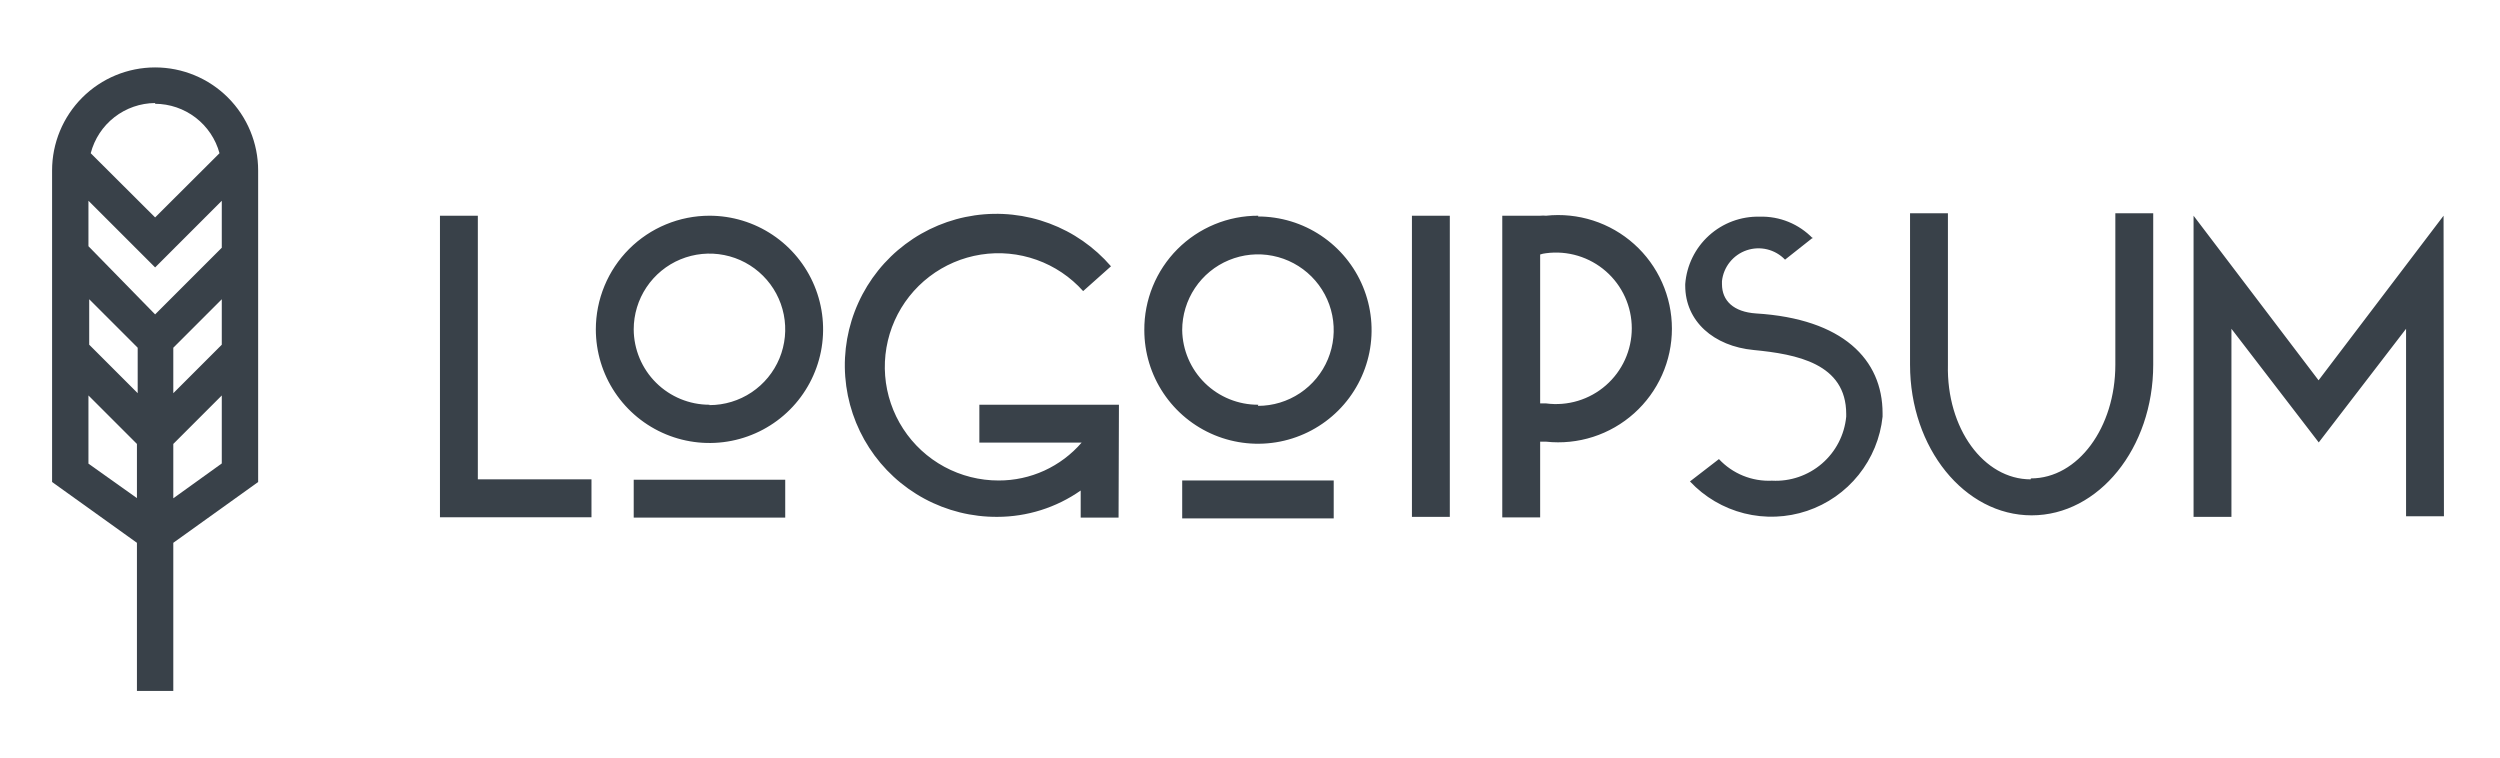
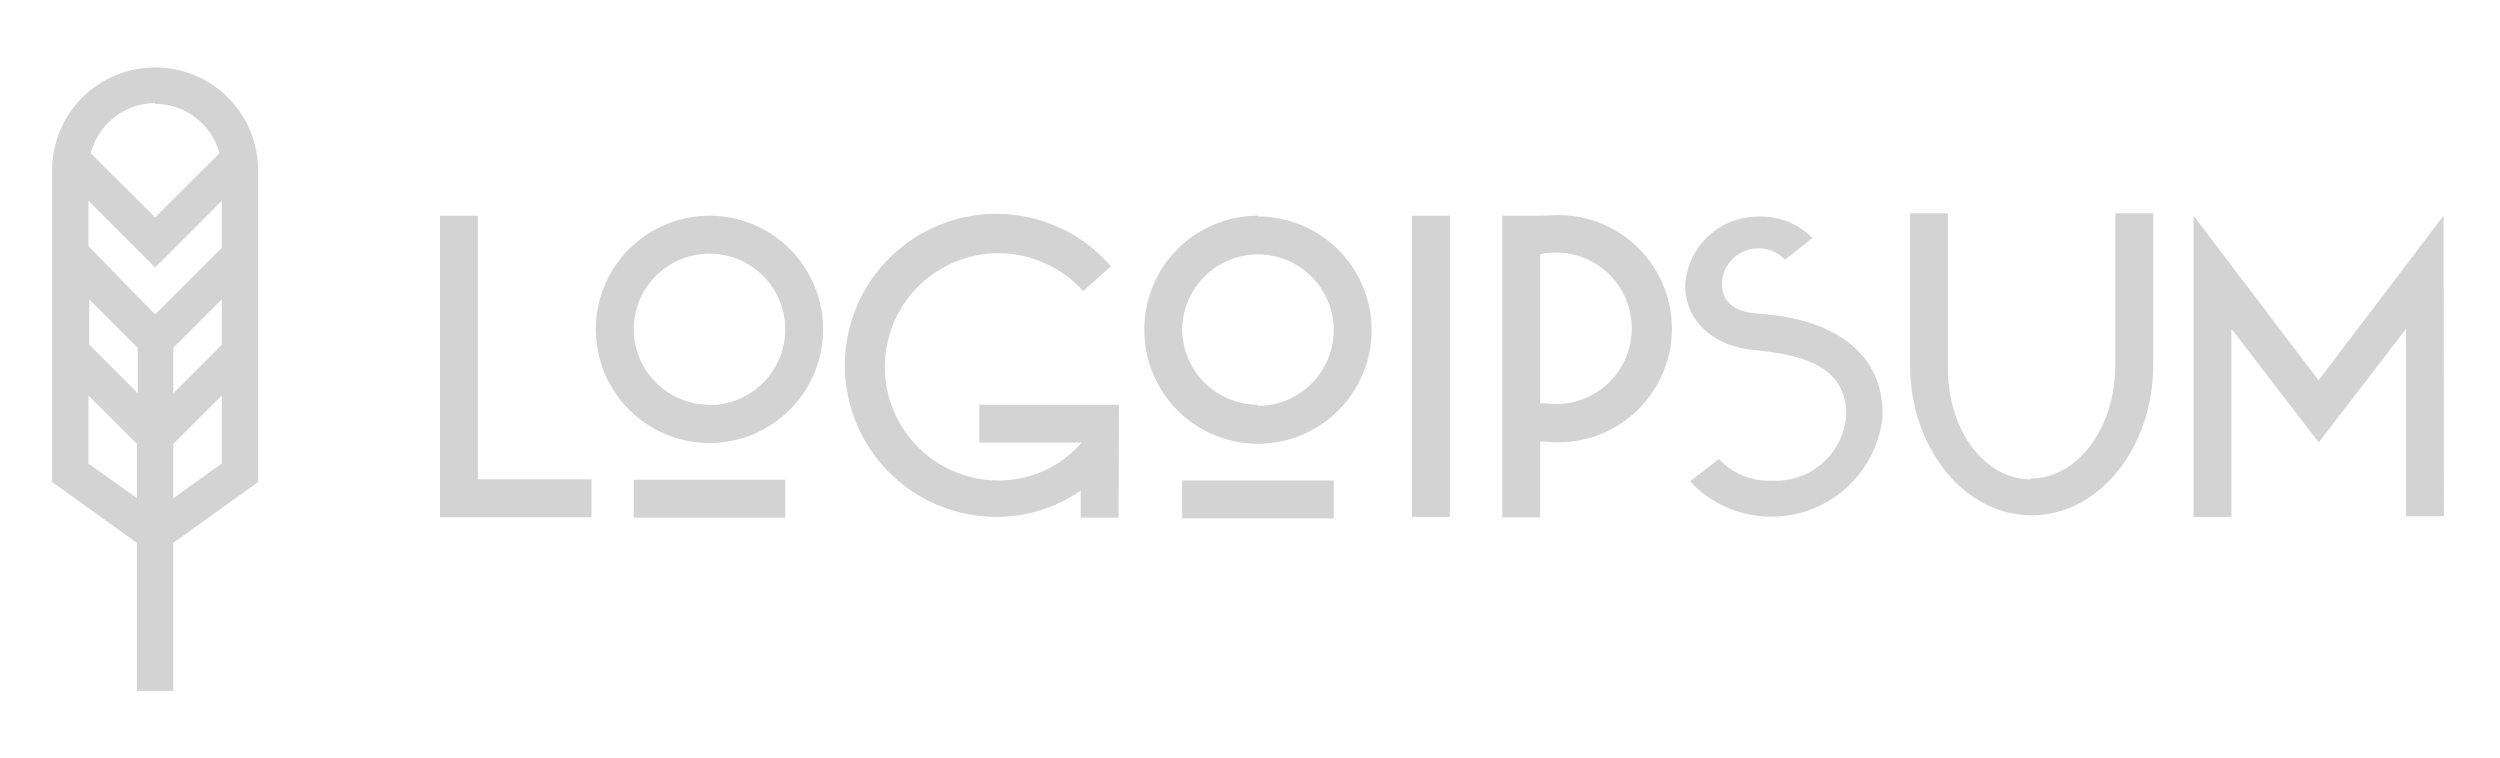
- <svg xmlns="http://www.w3.org/2000/svg" id="logo-5" width="132" height="40" viewBox="0 0 132 40" fill="none">
-   <path d="M23.23 11.39H25.23V25.31H31.23V27.31H23.23V11.39ZM37.46 11.39C38.647 11.39 39.807 11.742 40.793 12.401C41.78 13.06 42.549 13.998 43.003 15.094C43.457 16.19 43.576 17.397 43.345 18.561C43.113 19.724 42.542 20.794 41.703 21.633C40.864 22.472 39.794 23.043 38.63 23.275C37.467 23.506 36.26 23.387 35.164 22.933C34.068 22.479 33.13 21.71 32.471 20.723C31.812 19.737 31.46 18.577 31.46 17.39C31.46 16.602 31.615 15.822 31.917 15.094C32.218 14.366 32.66 13.704 33.217 13.147C33.775 12.59 34.436 12.148 35.164 11.847C35.892 11.545 36.672 11.39 37.46 11.39V11.39ZM37.46 21.39C38.251 21.39 39.025 21.155 39.682 20.716C40.34 20.276 40.853 19.652 41.156 18.921C41.458 18.19 41.538 17.386 41.383 16.61C41.229 15.834 40.848 15.121 40.288 14.562C39.729 14.002 39.016 13.621 38.24 13.467C37.464 13.312 36.66 13.392 35.929 13.694C35.198 13.997 34.574 14.51 34.134 15.168C33.695 15.825 33.46 16.599 33.46 17.39C33.465 18.447 33.889 19.46 34.639 20.206C35.388 20.951 36.403 21.37 37.46 21.37V21.39ZM33.46 25.33H41.46V27.33H33.46V25.33ZM59.06 27.33H57.06V25.9C55.77 26.803 54.234 27.288 52.66 27.29C51.318 27.299 49.994 26.97 48.812 26.333C47.63 25.697 46.628 24.773 45.897 23.647C45.166 22.521 44.73 21.229 44.629 19.89C44.528 18.551 44.766 17.209 45.321 15.986C45.875 14.763 46.728 13.7 47.802 12.894C48.875 12.087 50.135 11.564 51.463 11.372C52.792 11.18 54.148 11.326 55.405 11.796C56.663 12.265 57.782 13.044 58.66 14.06L57.19 15.37C56.522 14.624 55.679 14.056 54.736 13.72C53.793 13.383 52.78 13.287 51.791 13.442C50.802 13.597 49.867 13.997 49.072 14.605C48.276 15.214 47.646 16.012 47.238 16.926C46.83 17.841 46.658 18.843 46.736 19.841C46.815 20.839 47.142 21.802 47.688 22.641C48.234 23.481 48.981 24.17 49.862 24.647C50.743 25.123 51.729 25.372 52.73 25.37C53.561 25.372 54.383 25.194 55.139 24.849C55.895 24.503 56.567 23.999 57.11 23.37H51.71V21.37H59.08L59.06 27.33ZM66.42 11.43C67.607 11.43 68.767 11.782 69.753 12.441C70.74 13.101 71.509 14.037 71.963 15.134C72.417 16.23 72.536 17.437 72.305 18.601C72.073 19.764 71.502 20.834 70.663 21.673C69.823 22.512 68.754 23.083 67.591 23.315C66.427 23.546 65.22 23.427 64.124 22.973C63.028 22.519 62.09 21.75 61.431 20.763C60.772 19.777 60.42 18.617 60.42 17.43C60.415 16.637 60.567 15.851 60.867 15.117C61.167 14.383 61.61 13.716 62.17 13.154C62.73 12.593 63.396 12.148 64.129 11.845C64.861 11.542 65.647 11.387 66.44 11.39L66.42 11.43ZM66.42 21.43C67.211 21.43 67.984 21.195 68.642 20.756C69.3 20.316 69.813 19.692 70.115 18.961C70.418 18.23 70.498 17.426 70.343 16.65C70.189 15.874 69.808 15.161 69.248 14.602C68.689 14.042 67.976 13.661 67.2 13.507C66.424 13.352 65.62 13.432 64.889 13.735C64.158 14.037 63.534 14.55 63.094 15.208C62.655 15.866 62.42 16.639 62.42 17.43C62.436 18.484 62.867 19.489 63.62 20.227C64.372 20.965 65.386 21.375 66.44 21.37L66.42 21.43ZM62.42 25.37H70.42V27.37H62.42V25.37ZM74.55 11.39H76.55V27.29H74.55V11.39ZM79.32 11.39H81.32C81.423 11.379 81.527 11.379 81.63 11.39C82.468 11.299 83.315 11.386 84.117 11.644C84.919 11.902 85.657 12.327 86.284 12.889C86.912 13.452 87.413 14.141 87.756 14.91C88.1 15.679 88.277 16.512 88.277 17.355C88.277 18.198 88.1 19.031 87.756 19.8C87.413 20.569 86.912 21.258 86.284 21.821C85.657 22.383 84.919 22.808 84.117 23.066C83.315 23.324 82.468 23.411 81.63 23.32H81.32V27.32H79.32V11.39ZM81.32 13.39V21.3H81.63C82.195 21.375 82.769 21.329 83.315 21.164C83.86 20.999 84.364 20.72 84.793 20.344C85.222 19.969 85.565 19.506 85.801 18.987C86.036 18.468 86.158 17.905 86.158 17.335C86.158 16.765 86.036 16.202 85.801 15.683C85.565 15.164 85.222 14.701 84.793 14.326C84.364 13.95 83.86 13.671 83.315 13.506C82.769 13.341 82.195 13.295 81.63 13.37C81.521 13.381 81.414 13.405 81.31 13.44L81.32 13.39ZM95.73 12.54L94.25 13.71C93.995 13.443 93.668 13.255 93.31 13.167C92.951 13.079 92.575 13.096 92.225 13.214C91.875 13.333 91.567 13.549 91.336 13.837C91.104 14.125 90.96 14.473 90.92 14.84V15C90.92 15.88 91.53 16.47 92.72 16.55C97.3 16.83 99.4 18.98 99.4 21.82V22C99.282 23.124 98.843 24.19 98.136 25.072C97.43 25.954 96.484 26.615 95.413 26.975C94.342 27.335 93.189 27.38 92.093 27.105C90.997 26.829 90.003 26.244 89.23 25.42L90.76 24.24C91.116 24.622 91.551 24.921 92.034 25.118C92.518 25.315 93.038 25.404 93.56 25.38C94.523 25.431 95.469 25.108 96.199 24.478C96.93 23.848 97.388 22.96 97.48 22V21.86C97.48 19.19 94.86 18.7 92.59 18.48C90.49 18.28 88.98 16.97 88.98 15.08V15C89.054 14.016 89.503 13.098 90.234 12.436C90.966 11.773 91.924 11.417 92.91 11.44C93.433 11.425 93.953 11.519 94.437 11.717C94.921 11.915 95.358 12.213 95.72 12.59L95.73 12.54ZM107.23 25.26C109.72 25.26 111.69 22.57 111.69 19.26V11.26H113.69V19.26C113.69 23.66 110.81 27.21 107.27 27.21C103.73 27.21 100.85 23.66 100.85 19.26V11.26H102.85V19.26C102.77 22.62 104.74 25.31 107.22 25.31L107.23 25.26ZM129.04 27.26H127.04V17.36L122.43 23.36L117.82 17.36V27.29H115.82V11.39L122.42 20.08L129.02 11.39L129.04 27.26Z" class="ccustom" fill="#394149" />
-   <path d="M13.63 9C13.63 7.557 13.057 6.174 12.037 5.153C11.017 4.133 9.633 3.56 8.19 3.56C6.747 3.56 5.364 4.133 4.343 5.153C3.323 6.174 2.75 7.557 2.75 9V25.45L7.23 28.66V36.48H9.15V28.66L13.63 25.45V9ZM11.71 18.2L9.15 20.76V18.36L11.71 15.8V18.2ZM4.71 15.8L7.27 18.36V20.76L4.71 18.2V15.8ZM11.71 13.08L8.19 16.6L4.67 13V10.6L8.19 14.12L11.71 10.6V13.08ZM8.19 5.48C8.964 5.483 9.716 5.741 10.33 6.212C10.944 6.683 11.387 7.343 11.59 8.09L8.19 11.48L4.79 8.09C4.986 7.336 5.425 6.667 6.04 6.188C6.655 5.709 7.411 5.446 8.19 5.44V5.48ZM4.67 24.48V20.88L7.23 23.44V26.3L4.67 24.48ZM9.15 26.31V23.44L11.71 20.88V24.47L9.15 26.31Z" class="ccustom" fill="#394149" />
+ <svg xmlns="http://www.w3.org/2000/svg" id="logo-5" width="132" height="40" viewBox="0 0 132 40" fill="#D3D3D3">
+   <path d="M23.23 11.39H25.23V25.31H31.23V27.31H23.23V11.39ZM37.46 11.39C38.647 11.39 39.807 11.742 40.793 12.401C41.78 13.06 42.549 13.998 43.003 15.094C43.457 16.19 43.576 17.397 43.345 18.561C43.113 19.724 42.542 20.794 41.703 21.633C40.864 22.472 39.794 23.043 38.63 23.275C37.467 23.506 36.26 23.387 35.164 22.933C34.068 22.479 33.13 21.71 32.471 20.723C31.812 19.737 31.46 18.577 31.46 17.39C31.46 16.602 31.615 15.822 31.917 15.094C32.218 14.366 32.66 13.704 33.217 13.147C33.775 12.59 34.436 12.148 35.164 11.847C35.892 11.545 36.672 11.39 37.46 11.39V11.39ZM37.46 21.39C38.251 21.39 39.025 21.155 39.682 20.716C40.34 20.276 40.853 19.652 41.156 18.921C41.458 18.19 41.538 17.386 41.383 16.61C41.229 15.834 40.848 15.121 40.288 14.562C39.729 14.002 39.016 13.621 38.24 13.467C37.464 13.312 36.66 13.392 35.929 13.694C35.198 13.997 34.574 14.51 34.134 15.168C33.695 15.825 33.46 16.599 33.46 17.39C33.465 18.447 33.889 19.46 34.639 20.206C35.388 20.951 36.403 21.37 37.46 21.37V21.39ZM33.46 25.33H41.46V27.33H33.46V25.33ZM59.06 27.33H57.06V25.9C55.77 26.803 54.234 27.288 52.66 27.29C51.318 27.299 49.994 26.97 48.812 26.333C47.63 25.697 46.628 24.773 45.897 23.647C45.166 22.521 44.73 21.229 44.629 19.89C44.528 18.551 44.766 17.209 45.321 15.986C45.875 14.763 46.728 13.7 47.802 12.894C48.875 12.087 50.135 11.564 51.463 11.372C52.792 11.18 54.148 11.326 55.405 11.796C56.663 12.265 57.782 13.044 58.66 14.06L57.19 15.37C56.522 14.624 55.679 14.056 54.736 13.72C53.793 13.383 52.78 13.287 51.791 13.442C50.802 13.597 49.867 13.997 49.072 14.605C48.276 15.214 47.646 16.012 47.238 16.926C46.83 17.841 46.658 18.843 46.736 19.841C46.815 20.839 47.142 21.802 47.688 22.641C48.234 23.481 48.981 24.17 49.862 24.647C50.743 25.123 51.729 25.372 52.73 25.37C53.561 25.372 54.383 25.194 55.139 24.849C55.895 24.503 56.567 23.999 57.11 23.37H51.71V21.37H59.08L59.06 27.33ZM66.42 11.43C67.607 11.43 68.767 11.782 69.753 12.441C70.74 13.101 71.509 14.037 71.963 15.134C72.417 16.23 72.536 17.437 72.305 18.601C72.073 19.764 71.502 20.834 70.663 21.673C69.823 22.512 68.754 23.083 67.591 23.315C66.427 23.546 65.22 23.427 64.124 22.973C63.028 22.519 62.09 21.75 61.431 20.763C60.772 19.777 60.42 18.617 60.42 17.43C60.415 16.637 60.567 15.851 60.867 15.117C61.167 14.383 61.61 13.716 62.17 13.154C62.73 12.593 63.396 12.148 64.129 11.845C64.861 11.542 65.647 11.387 66.44 11.39L66.42 11.43ZM66.42 21.43C67.211 21.43 67.984 21.195 68.642 20.756C69.3 20.316 69.813 19.692 70.115 18.961C70.418 18.23 70.498 17.426 70.343 16.65C70.189 15.874 69.808 15.161 69.248 14.602C68.689 14.042 67.976 13.661 67.2 13.507C66.424 13.352 65.62 13.432 64.889 13.735C64.158 14.037 63.534 14.55 63.094 15.208C62.655 15.866 62.42 16.639 62.42 17.43C62.436 18.484 62.867 19.489 63.62 20.227C64.372 20.965 65.386 21.375 66.44 21.37L66.42 21.43ZM62.42 25.37H70.42V27.37H62.42V25.37ZM74.55 11.39H76.55V27.29H74.55V11.39ZM79.32 11.39H81.32C81.423 11.379 81.527 11.379 81.63 11.39C82.468 11.299 83.315 11.386 84.117 11.644C84.919 11.902 85.657 12.327 86.284 12.889C86.912 13.452 87.413 14.141 87.756 14.91C88.1 15.679 88.277 16.512 88.277 17.355C88.277 18.198 88.1 19.031 87.756 19.8C87.413 20.569 86.912 21.258 86.284 21.821C85.657 22.383 84.919 22.808 84.117 23.066C83.315 23.324 82.468 23.411 81.63 23.32H81.32V27.32H79.32V11.39ZM81.32 13.39V21.3H81.63C82.195 21.375 82.769 21.329 83.315 21.164C83.86 20.999 84.364 20.72 84.793 20.344C85.222 19.969 85.565 19.506 85.801 18.987C86.036 18.468 86.158 17.905 86.158 17.335C86.158 16.765 86.036 16.202 85.801 15.683C85.565 15.164 85.222 14.701 84.793 14.326C84.364 13.95 83.86 13.671 83.315 13.506C82.769 13.341 82.195 13.295 81.63 13.37C81.521 13.381 81.414 13.405 81.31 13.44L81.32 13.39ZM95.73 12.54L94.25 13.71C93.995 13.443 93.668 13.255 93.31 13.167C92.951 13.079 92.575 13.096 92.225 13.214C91.875 13.333 91.567 13.549 91.336 13.837C91.104 14.125 90.96 14.473 90.92 14.84V15C90.92 15.88 91.53 16.47 92.72 16.55C97.3 16.83 99.4 18.98 99.4 21.82V22C99.282 23.124 98.843 24.19 98.136 25.072C97.43 25.954 96.484 26.615 95.413 26.975C94.342 27.335 93.189 27.38 92.093 27.105C90.997 26.829 90.003 26.244 89.23 25.42L90.76 24.24C91.116 24.622 91.551 24.921 92.034 25.118C92.518 25.315 93.038 25.404 93.56 25.38C94.523 25.431 95.469 25.108 96.199 24.478C96.93 23.848 97.388 22.96 97.48 22V21.86C97.48 19.19 94.86 18.7 92.59 18.48C90.49 18.28 88.98 16.97 88.98 15.08V15C89.054 14.016 89.503 13.098 90.234 12.436C90.966 11.773 91.924 11.417 92.91 11.44C93.433 11.425 93.953 11.519 94.437 11.717C94.921 11.915 95.358 12.213 95.72 12.59L95.73 12.54ZM107.23 25.26C109.72 25.26 111.69 22.57 111.69 19.26V11.26H113.69V19.26C113.69 23.66 110.81 27.21 107.27 27.21C103.73 27.21 100.85 23.66 100.85 19.26V11.26H102.85V19.26C102.77 22.62 104.74 25.31 107.22 25.31L107.23 25.26ZM129.04 27.26H127.04V17.36L122.43 23.36L117.82 17.36V27.29H115.82V11.39L122.42 20.08L129.02 11.39L129.04 27.26Z" class="ccustom" fill="#D3D3D3" />
+   <path d="M13.63 9C13.63 7.557 13.057 6.174 12.037 5.153C11.017 4.133 9.633 3.56 8.19 3.56C6.747 3.56 5.364 4.133 4.343 5.153C3.323 6.174 2.75 7.557 2.75 9V25.45L7.23 28.66V36.48H9.15V28.66L13.63 25.45V9ZM11.71 18.2L9.15 20.76V18.36L11.71 15.8V18.2ZM4.71 15.8L7.27 18.36V20.76L4.71 18.2V15.8ZM11.71 13.08L8.19 16.6L4.67 13V10.6L8.19 14.12L11.71 10.6V13.08ZM8.19 5.48C8.964 5.483 9.716 5.741 10.33 6.212C10.944 6.683 11.387 7.343 11.59 8.09L8.19 11.48L4.79 8.09C4.986 7.336 5.425 6.667 6.04 6.188C6.655 5.709 7.411 5.446 8.19 5.44V5.48ZM4.67 24.48V20.88L7.23 23.44V26.3L4.67 24.48ZM9.15 26.31V23.44L11.71 20.88V24.47L9.15 26.31Z" class="ccustom" fill="#D3D3D3" />
</svg>
